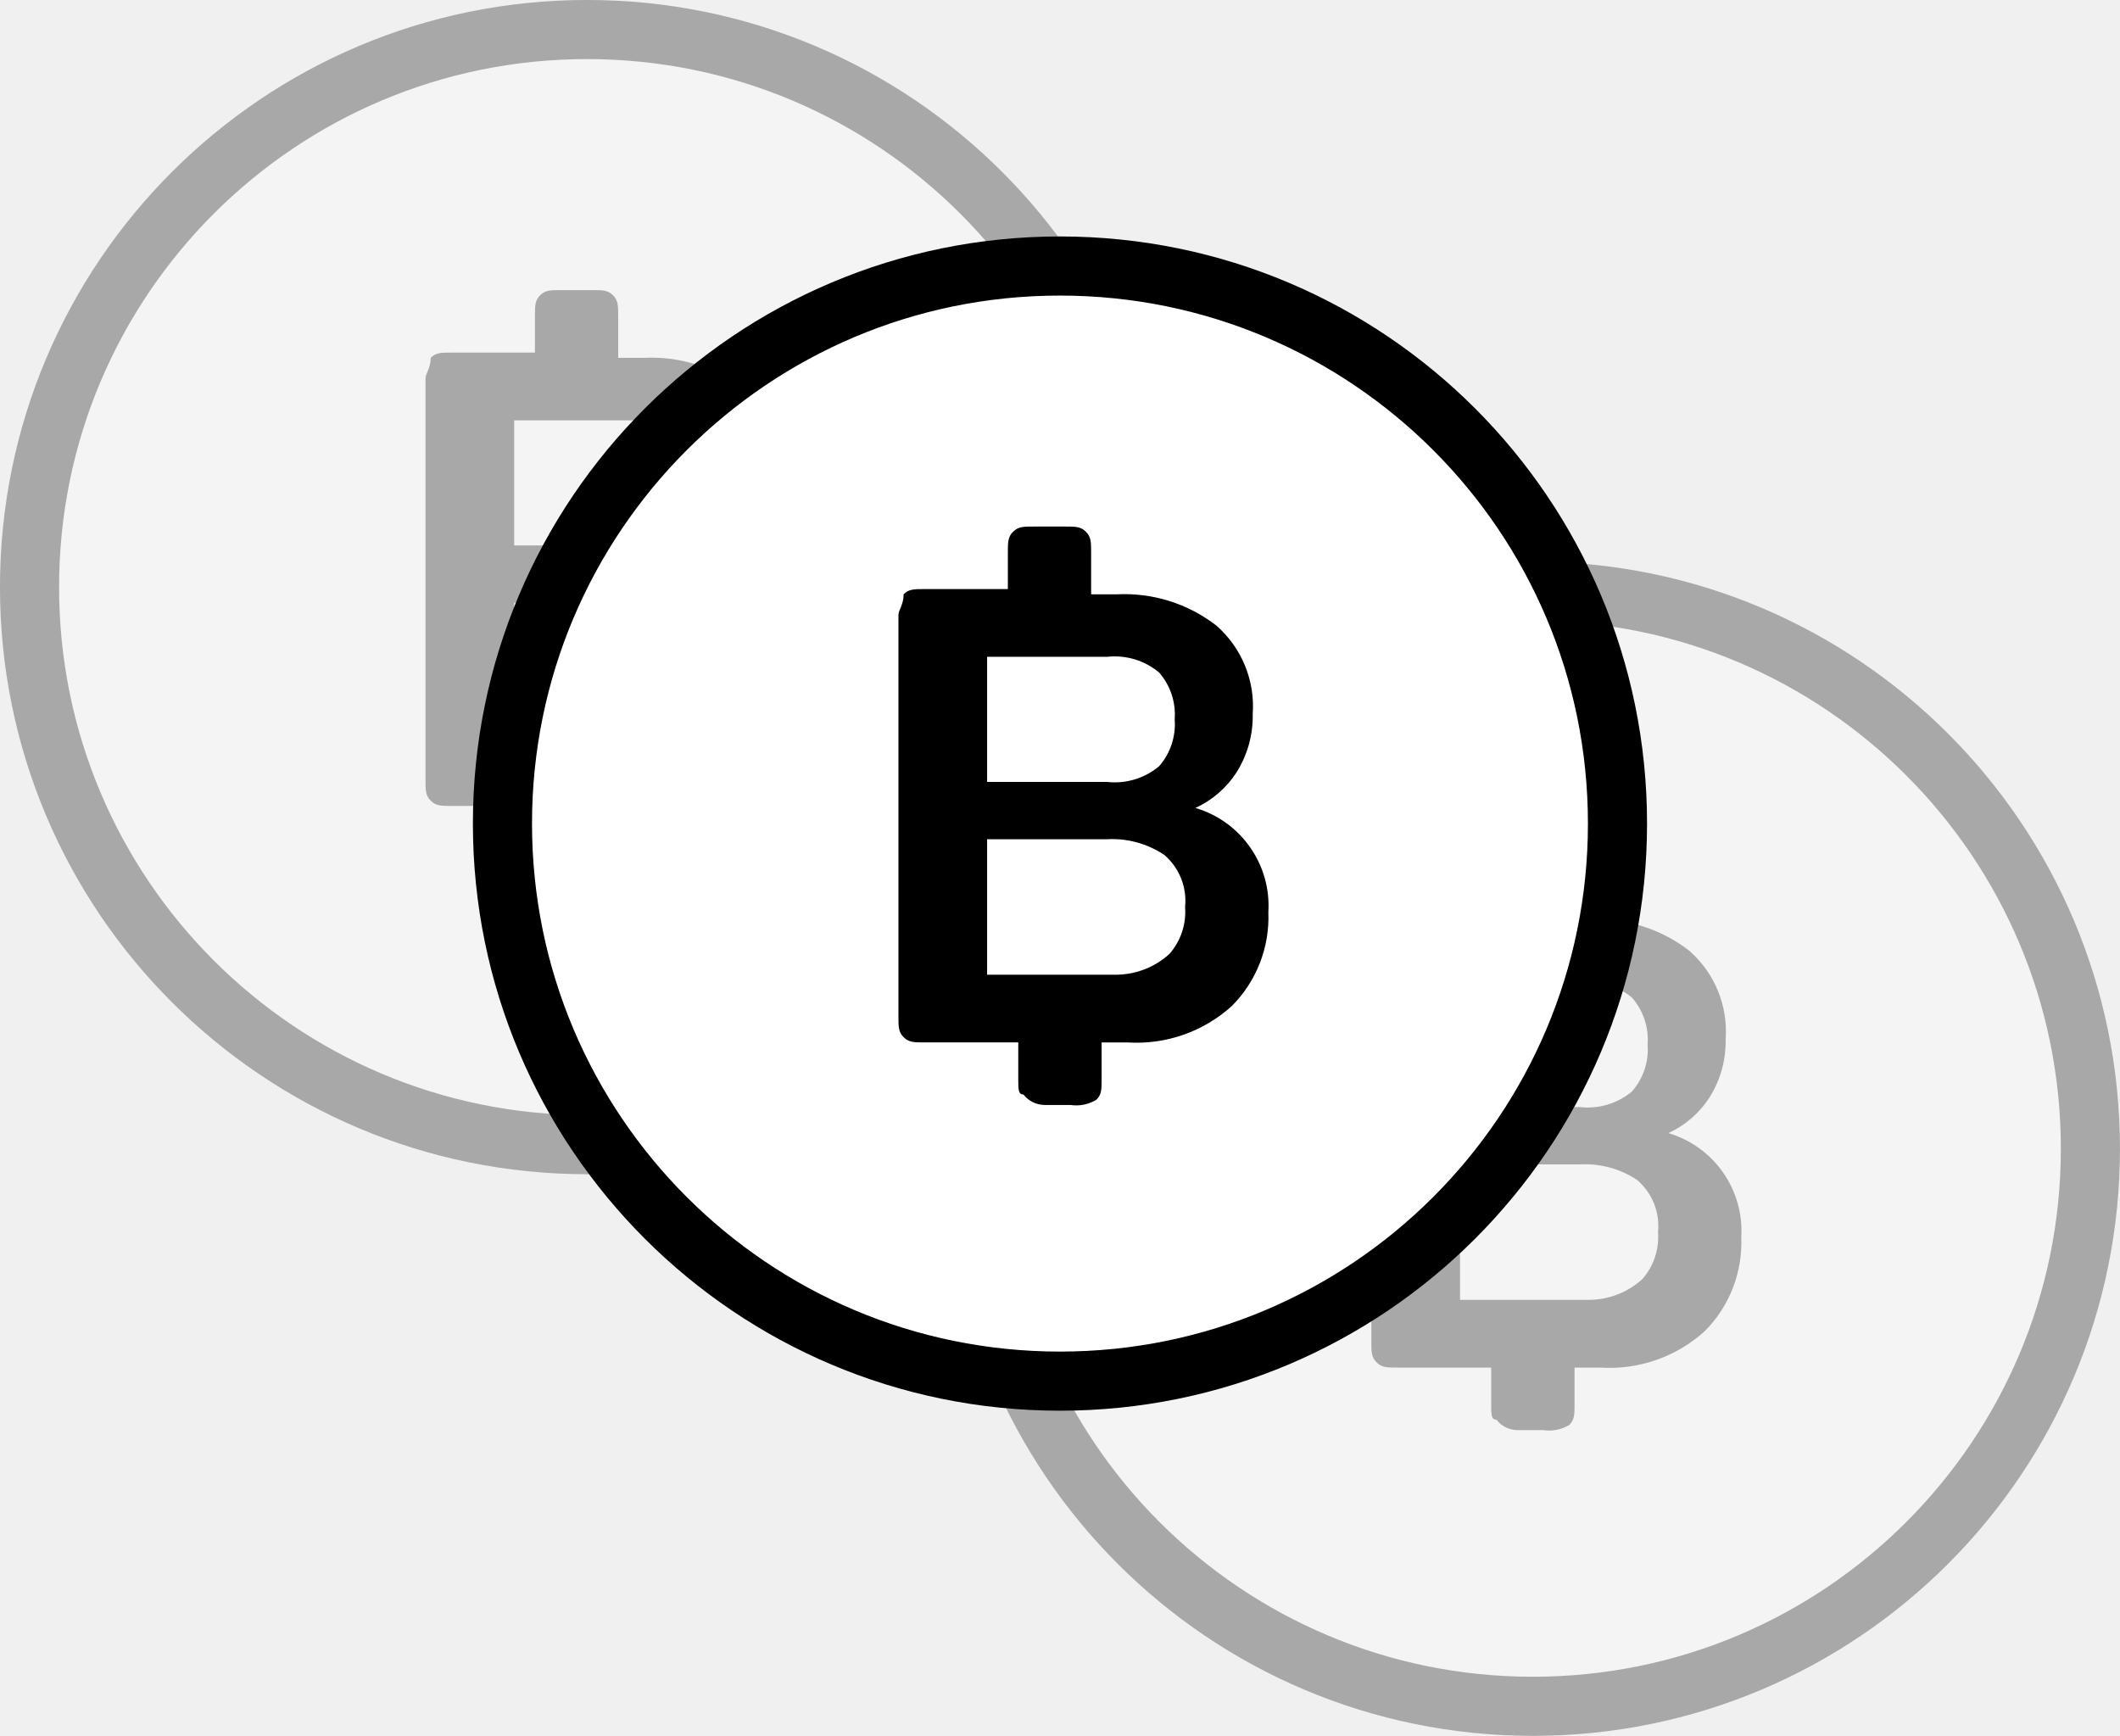
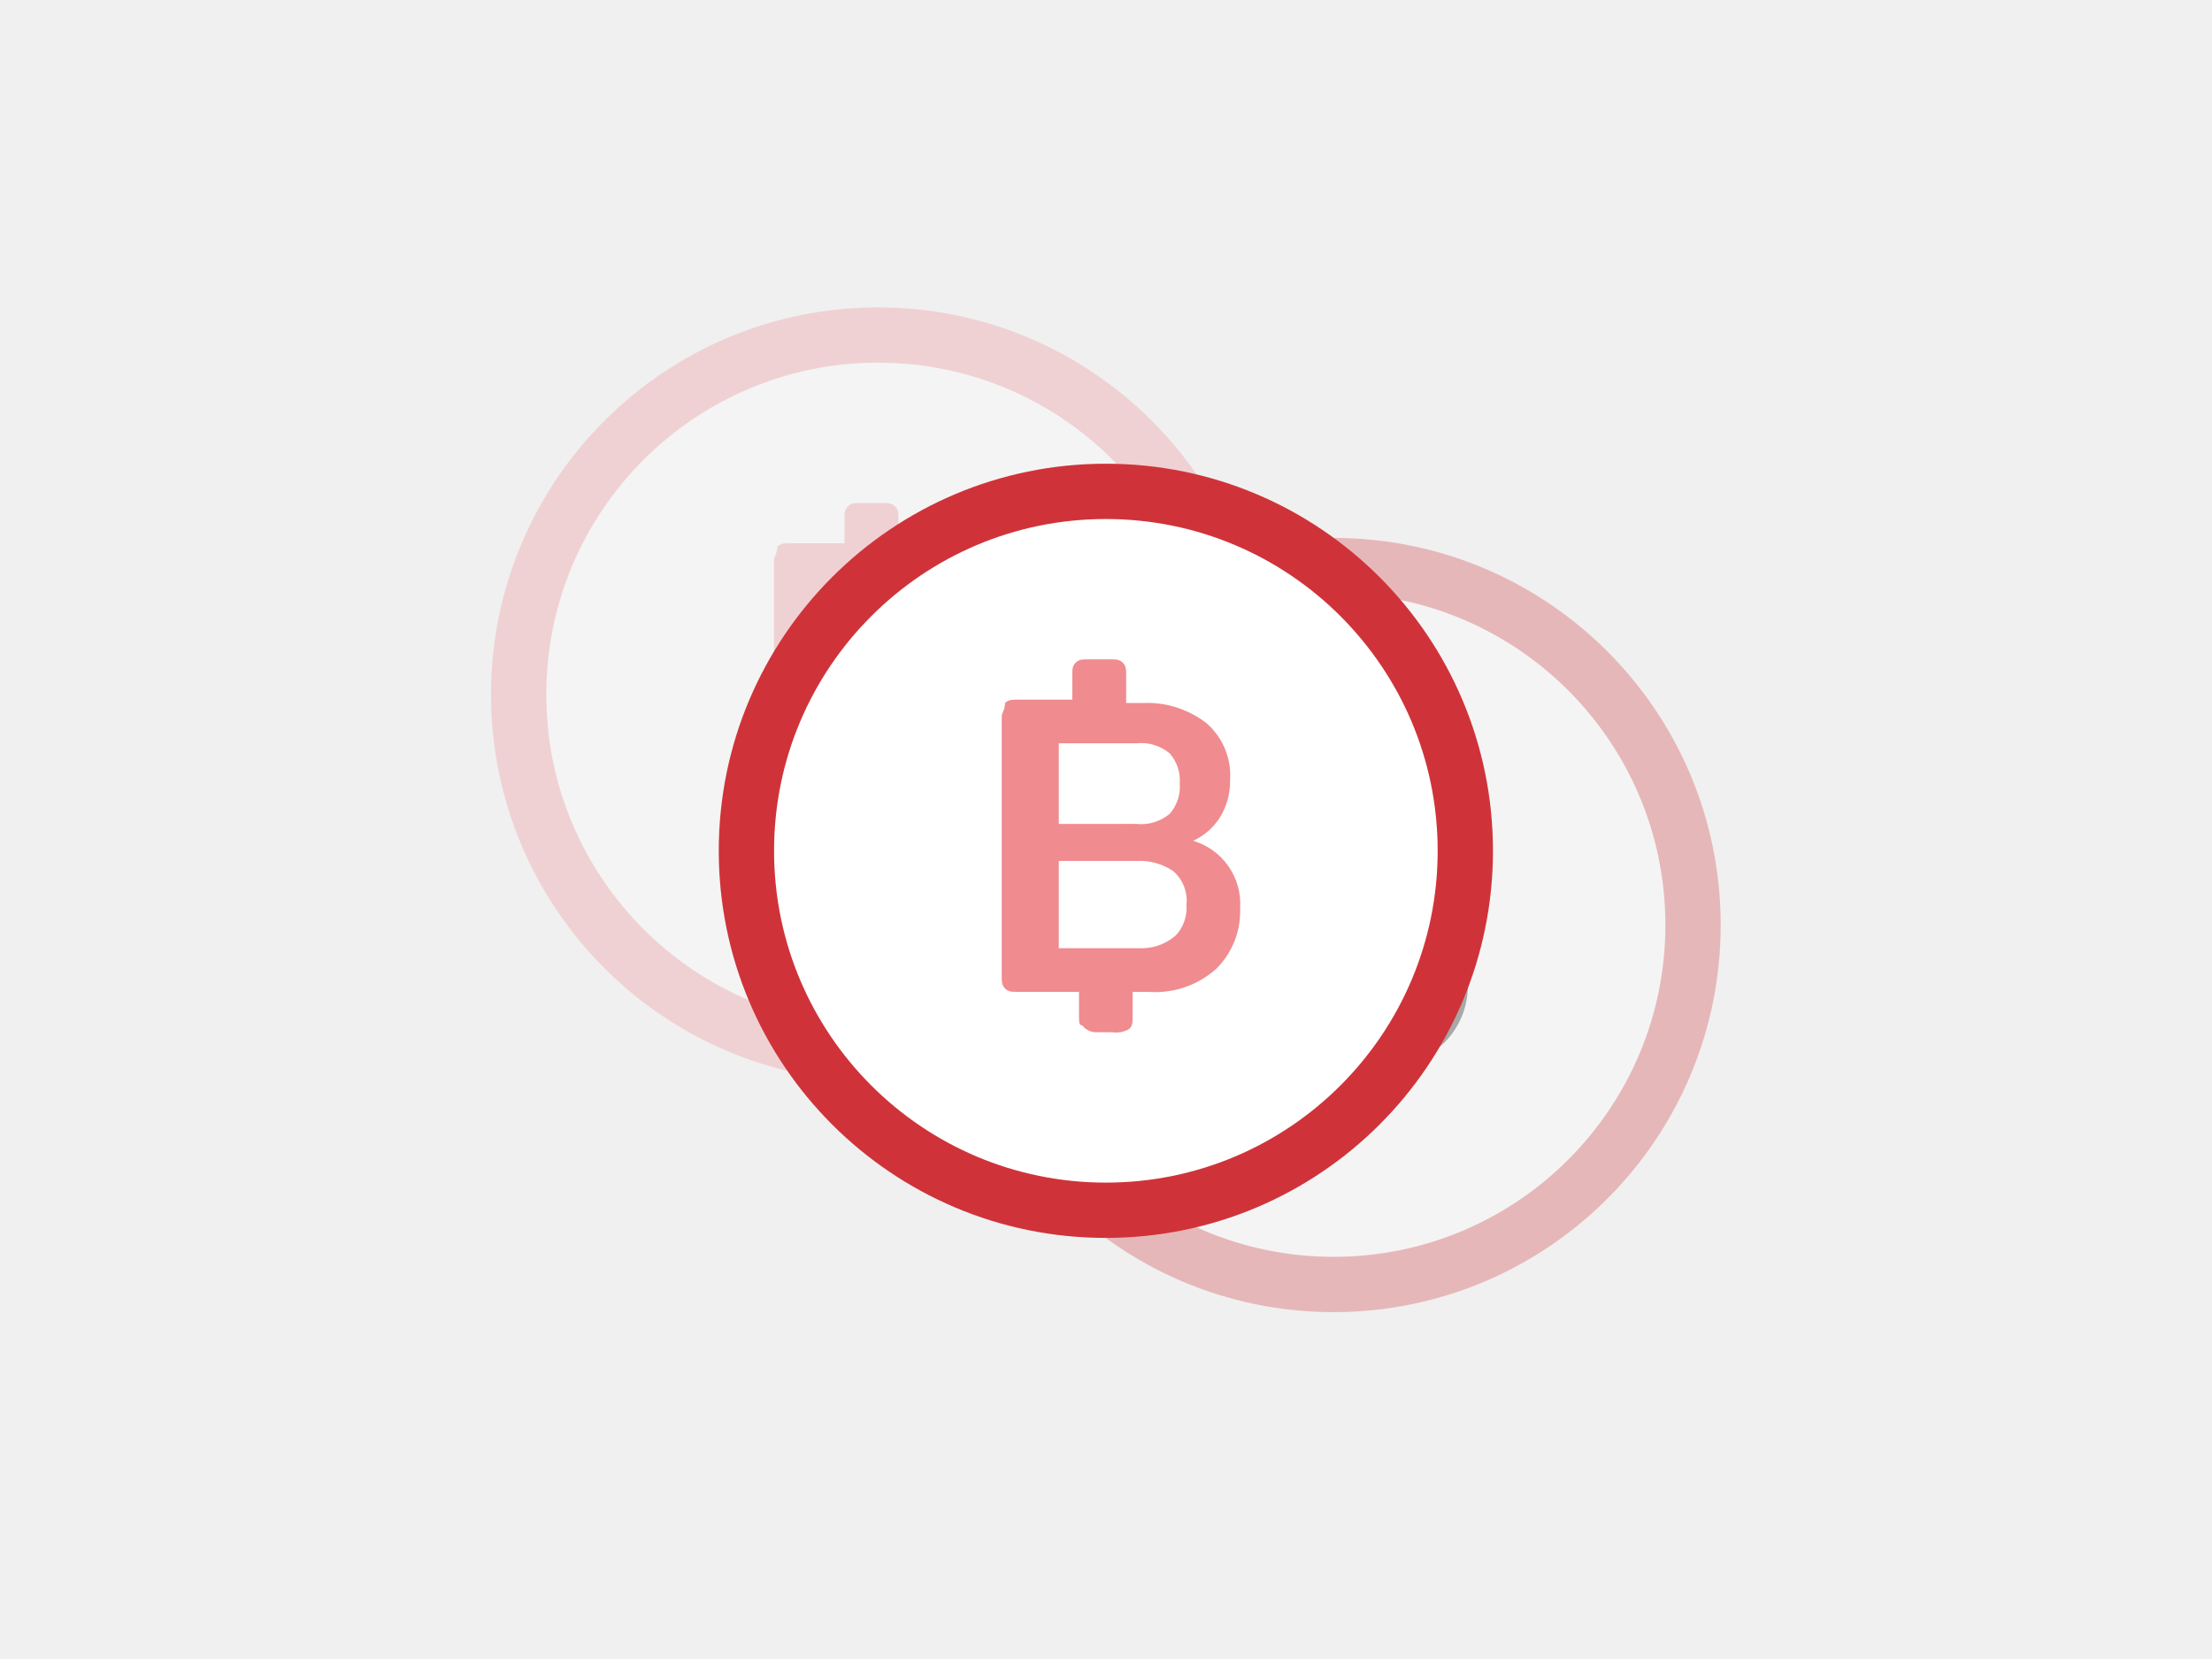
- <svg xmlns="http://www.w3.org/2000/svg" viewBox="0 0 71.724 58.725">
-   <defs>
-     <style>
-       .cls-1 {
-         opacity: 0.3;
-       }
- 
-       .cls-2 {
-         fill: #fff;
-         stroke: #000;
-         stroke-linejoin: round;
-         stroke-miterlimit: 10;
-         stroke-width: 2px;
-       }
-     </style>
-   </defs>
-   <g id="ico-prod-cash" transform="translate(-469.139 -469.139)">
-     <g id="Group_953" data-name="Group 953" class="cls-1" transform="translate(469.138 469.138)">
-       <circle id="Ellipse_28" data-name="Ellipse 28" class="cls-2" cx="18.862" cy="18.862" r="18.862" transform="translate(1 1)" />
-       <path id="Path_901" data-name="Path 901" d="M13.536,25.567h.881a1.321,1.321,0,0,0,.881-.176c.176-.176.176-.353.176-.705V23.452h.881a4.8,4.8,0,0,0,3.526-1.234,4.248,4.248,0,0,0,1.234-3.173,3.451,3.451,0,0,0-2.468-3.526,3.266,3.266,0,0,0,1.41-1.234,3.554,3.554,0,0,0,.529-1.939,3.631,3.631,0,0,0-1.234-3A5.083,5.083,0,0,0,16,8.292h-.881V6.881c0-.353,0-.529-.176-.705S14.593,6,14.241,6H13.183c-.353,0-.529,0-.705.176s-.176.353-.176.705V8.115H9.481c-.353,0-.529,0-.705.176,0,.353-.176.529-.176.705V22.57c0,.353,0,.529.176.705s.353.176.705.176h3.173v1.234c0,.353,0,.529.176.529A.916.916,0,0,0,13.536,25.567ZM11.6,14.638V10.407h4.054a2.34,2.34,0,0,1,1.763.529,2.155,2.155,0,0,1,.529,1.587,2.155,2.155,0,0,1-.529,1.587,2.34,2.34,0,0,1-1.763.529Zm0,6.7v-4.76h4.054a3.167,3.167,0,0,1,1.939.529,2.044,2.044,0,0,1,.705,1.763,2.155,2.155,0,0,1-.529,1.587A2.693,2.693,0,0,1,16,21.16H11.6Z" transform="translate(5.797 3.814)" />
-     </g>
-     <g id="Group_954" data-name="Group 954" class="cls-1" transform="translate(501.138 488.138)">
-       <circle id="Ellipse_28-2" data-name="Ellipse 28" class="cls-2" cx="18.862" cy="18.862" r="18.862" transform="translate(1 1)" />
-       <path id="Path_901-2" data-name="Path 901" d="M13.536,25.567h.881a1.321,1.321,0,0,0,.881-.176c.176-.176.176-.353.176-.705V23.452h.881a4.8,4.8,0,0,0,3.526-1.234,4.248,4.248,0,0,0,1.234-3.173,3.451,3.451,0,0,0-2.468-3.526,3.266,3.266,0,0,0,1.41-1.234,3.554,3.554,0,0,0,.529-1.939,3.631,3.631,0,0,0-1.234-3A5.083,5.083,0,0,0,16,8.292h-.881V6.881c0-.353,0-.529-.176-.705S14.593,6,14.241,6H13.183c-.353,0-.529,0-.705.176s-.176.353-.176.705V8.115H9.481c-.353,0-.529,0-.705.176,0,.353-.176.529-.176.705V22.57c0,.353,0,.529.176.705s.353.176.705.176h3.173v1.234c0,.353,0,.529.176.529A.916.916,0,0,0,13.536,25.567ZM11.6,14.638V10.407h4.054a2.34,2.34,0,0,1,1.763.529,2.155,2.155,0,0,1,.529,1.587,2.155,2.155,0,0,1-.529,1.587,2.34,2.34,0,0,1-1.763.529Zm0,6.7v-4.76h4.054a3.167,3.167,0,0,1,1.939.529,2.044,2.044,0,0,1,.705,1.763,2.155,2.155,0,0,1-.529,1.587A2.693,2.693,0,0,1,16,21.16H11.6Z" transform="translate(5.797 3.814)" />
-     </g>
-     <g id="Group_946" data-name="Group 946" transform="translate(485.138 477.138)">
-       <circle id="Ellipse_28-3" data-name="Ellipse 28" class="cls-2" cx="18.862" cy="18.862" r="18.862" transform="translate(1 1)" />
-       <path id="Path_901-3" data-name="Path 901" d="M13.536,25.567h.881a1.321,1.321,0,0,0,.881-.176c.176-.176.176-.353.176-.705V23.452h.881a4.8,4.8,0,0,0,3.526-1.234,4.248,4.248,0,0,0,1.234-3.173,3.451,3.451,0,0,0-2.468-3.526,3.266,3.266,0,0,0,1.41-1.234,3.554,3.554,0,0,0,.529-1.939,3.631,3.631,0,0,0-1.234-3A5.083,5.083,0,0,0,16,8.292h-.881V6.881c0-.353,0-.529-.176-.705S14.593,6,14.241,6H13.183c-.353,0-.529,0-.705.176s-.176.353-.176.705V8.115H9.481c-.353,0-.529,0-.705.176,0,.353-.176.529-.176.705V22.57c0,.353,0,.529.176.705s.353.176.705.176h3.173v1.234c0,.353,0,.529.176.529A.916.916,0,0,0,13.536,25.567ZM11.6,14.638V10.407h4.054a2.34,2.34,0,0,1,1.763.529,2.155,2.155,0,0,1,.529,1.587,2.155,2.155,0,0,1-.529,1.587,2.34,2.34,0,0,1-1.763.529Zm0,6.7v-4.76h4.054a3.167,3.167,0,0,1,1.939.529,2.044,2.044,0,0,1,.705,1.763,2.155,2.155,0,0,1-.529,1.587A2.693,2.693,0,0,1,16,21.16H11.6Z" transform="translate(5.797 3.814)" />
+ <svg xmlns="http://www.w3.org/2000/svg" width="80" height="60" viewBox="0 0 80 60">
+   <g id="Group_2223" data-name="Group 2223" transform="translate(-501 -502)">
+     <rect id="Rectangle_2018" data-name="Rectangle 2018" width="80" height="60" transform="translate(501 502)" fill="none" />
+     <g id="Group_955" data-name="Group 955" transform="translate(49.62 43.979)">
+       <g id="Group_953" data-name="Group 953" transform="translate(470.138 470.138)" opacity="0.3">
+         <circle id="Ellipse_28" data-name="Ellipse 28" cx="13" cy="13" r="13" fill="#fff" stroke="#f08b8f" stroke-linejoin="round" stroke-miterlimit="10" stroke-width="2" />
+         <path id="Path_901" data-name="Path 901" d="M12,19.486h.607a.91.91,0,0,0,.607-.121c.121-.121.121-.243.121-.486v-.85h.607a3.309,3.309,0,0,0,2.43-.85,2.928,2.928,0,0,0,.85-2.187,2.379,2.379,0,0,0-1.7-2.43,2.251,2.251,0,0,0,.972-.85,2.449,2.449,0,0,0,.364-1.336,2.5,2.5,0,0,0-.85-2.065A3.5,3.5,0,0,0,13.7,7.579H13.1V6.607c0-.243,0-.364-.121-.486S12.731,6,12.488,6h-.729c-.243,0-.364,0-.486.121s-.121.243-.121.486v.85H9.207c-.243,0-.364,0-.486.121,0,.243-.121.364-.121.486v9.355c0,.243,0,.364.121.486s.243.121.486.121h2.187v.85c0,.243,0,.364.121.364A.631.631,0,0,0,12,19.486Zm-1.336-7.533V9.037H13.46a1.613,1.613,0,0,1,1.215.364,1.485,1.485,0,0,1,.364,1.093,1.485,1.485,0,0,1-.364,1.093,1.613,1.613,0,0,1-1.215.364Zm0,4.617V13.29H13.46a2.182,2.182,0,0,1,1.336.364,1.409,1.409,0,0,1,.486,1.215,1.485,1.485,0,0,1-.364,1.093,1.856,1.856,0,0,1-1.215.486H10.665Z" transform="translate(0.634 0.075)" fill="#f08b8f" />
+       </g>
+       <g id="Group_954" data-name="Group 954" transform="translate(486.611 478.476)" opacity="0.3">
+         <circle id="Ellipse_28-2" data-name="Ellipse 28" cx="13" cy="13" r="13" fill="#fff" stroke="#cf3339" stroke-linejoin="round" stroke-miterlimit="10" stroke-width="2" />
+         <path id="Path_901-2" data-name="Path 901" d="M12,19.486h.607a.91.91,0,0,0,.607-.121c.121-.121.121-.243.121-.486v-.85h.607a3.309,3.309,0,0,0,2.43-.85,2.928,2.928,0,0,0,.85-2.187,2.379,2.379,0,0,0-1.7-2.43,2.251,2.251,0,0,0,.972-.85,2.449,2.449,0,0,0,.364-1.336,2.5,2.5,0,0,0-.85-2.065A3.5,3.5,0,0,0,13.7,7.579H13.1V6.607c0-.243,0-.364-.121-.486S12.731,6,12.488,6h-.729c-.243,0-.364,0-.486.121s-.121.243-.121.486v.85H9.207c-.243,0-.364,0-.486.121,0,.243-.121.364-.121.486v9.355c0,.243,0,.364.121.486s.243.121.486.121h2.187v.85c0,.243,0,.364.121.364A.631.631,0,0,0,12,19.486Zm-1.336-7.533V9.037H13.46a1.613,1.613,0,0,1,1.215.364,1.485,1.485,0,0,1,.364,1.093,1.485,1.485,0,0,1-.364,1.093,1.613,1.613,0,0,1-1.215.364Zm0,4.617V13.29H13.46a2.182,2.182,0,0,1,1.336.364,1.409,1.409,0,0,1,.486,1.215,1.485,1.485,0,0,1-.364,1.093,1.856,1.856,0,0,1-1.215.486H10.665Z" transform="translate(0.634 0.075)" />
+       </g>
+       <g id="Group_946" data-name="Group 946" transform="translate(478.375 475.792)">
+         <circle id="Ellipse_28-3" data-name="Ellipse 28" cx="13" cy="13" r="13" fill="#fff" stroke="#cf3339" stroke-linejoin="round" stroke-miterlimit="10" stroke-width="2" />
+         <path id="Path_901-3" data-name="Path 901" d="M12,19.486h.607a.91.91,0,0,0,.607-.121c.121-.121.121-.243.121-.486v-.85h.607a3.309,3.309,0,0,0,2.43-.85,2.928,2.928,0,0,0,.85-2.187,2.379,2.379,0,0,0-1.7-2.43,2.251,2.251,0,0,0,.972-.85,2.449,2.449,0,0,0,.364-1.336,2.5,2.5,0,0,0-.85-2.065A3.5,3.5,0,0,0,13.7,7.579H13.1V6.607c0-.243,0-.364-.121-.486S12.731,6,12.488,6h-.729c-.243,0-.364,0-.486.121s-.121.243-.121.486v.85H9.207c-.243,0-.364,0-.486.121,0,.243-.121.364-.121.486v9.355c0,.243,0,.364.121.486s.243.121.486.121h2.187v.85c0,.243,0,.364.121.364A.631.631,0,0,0,12,19.486Zm-1.336-7.533V9.037H13.46a1.613,1.613,0,0,1,1.215.364,1.485,1.485,0,0,1,.364,1.093,1.485,1.485,0,0,1-.364,1.093,1.613,1.613,0,0,1-1.215.364Zm0,4.617V13.29H13.46a2.182,2.182,0,0,1,1.336.364,1.409,1.409,0,0,1,.486,1.215,1.485,1.485,0,0,1-.364,1.093,1.856,1.856,0,0,1-1.215.486H10.665Z" transform="translate(0.634 0.075)" fill="#f08b8f" />
+       </g>
    </g>
  </g>
</svg>
